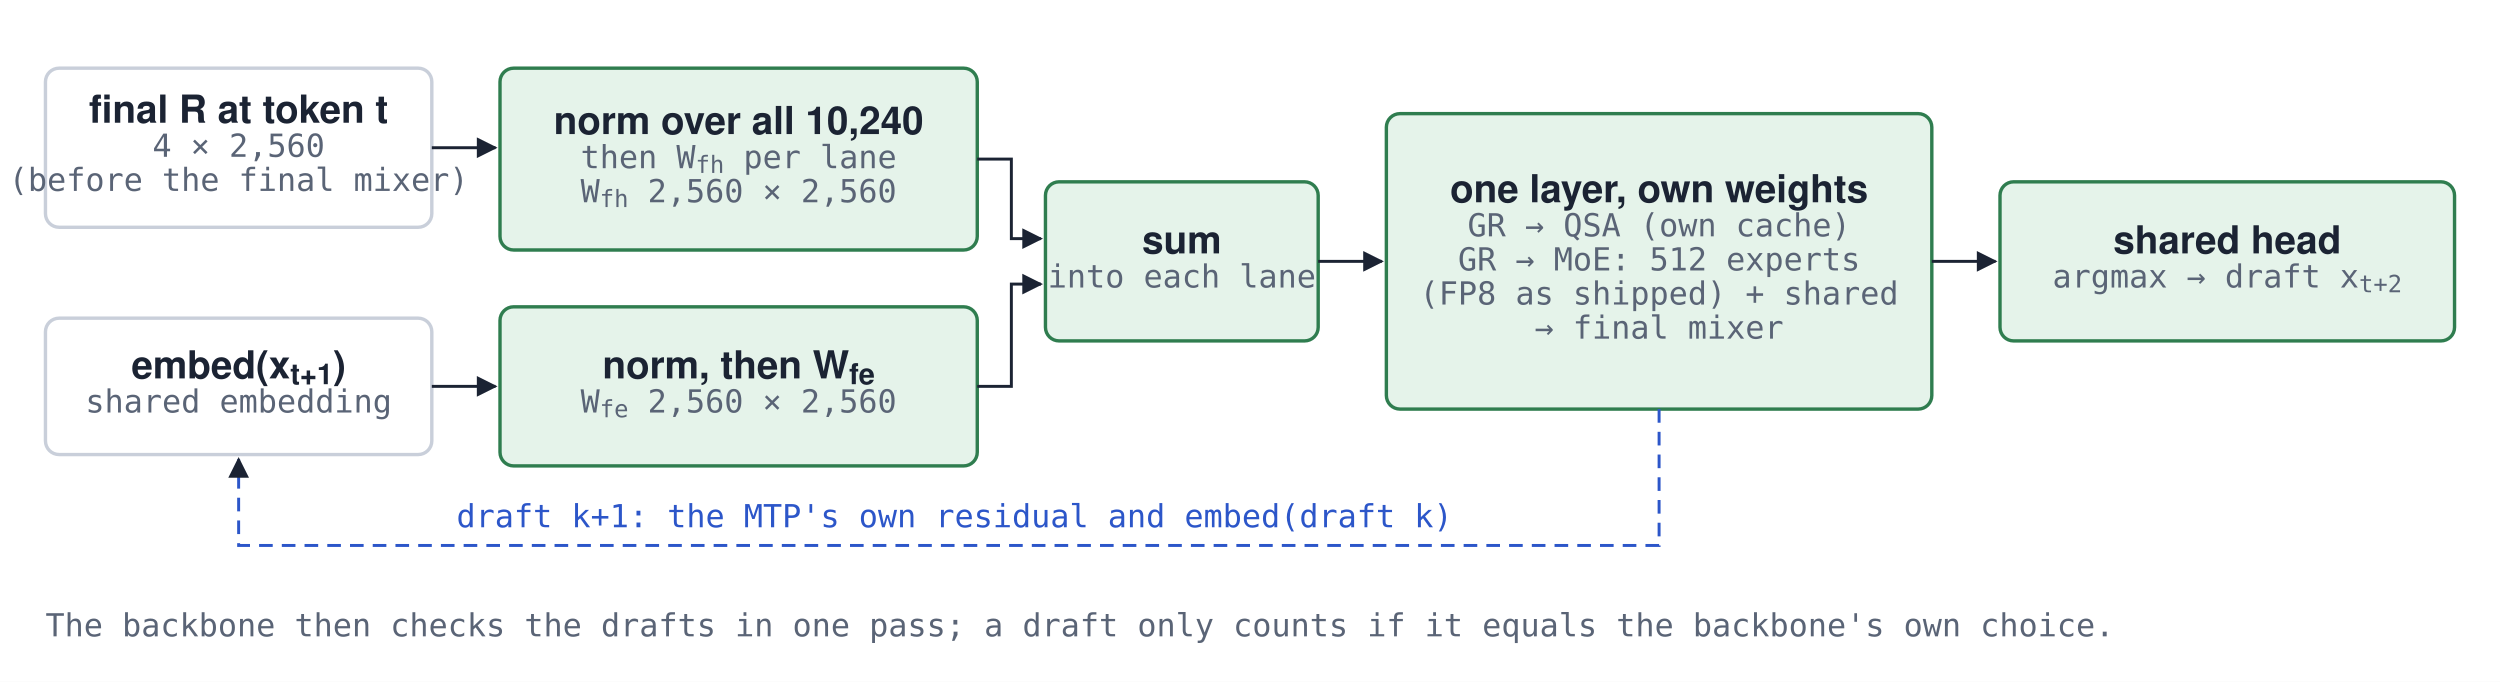
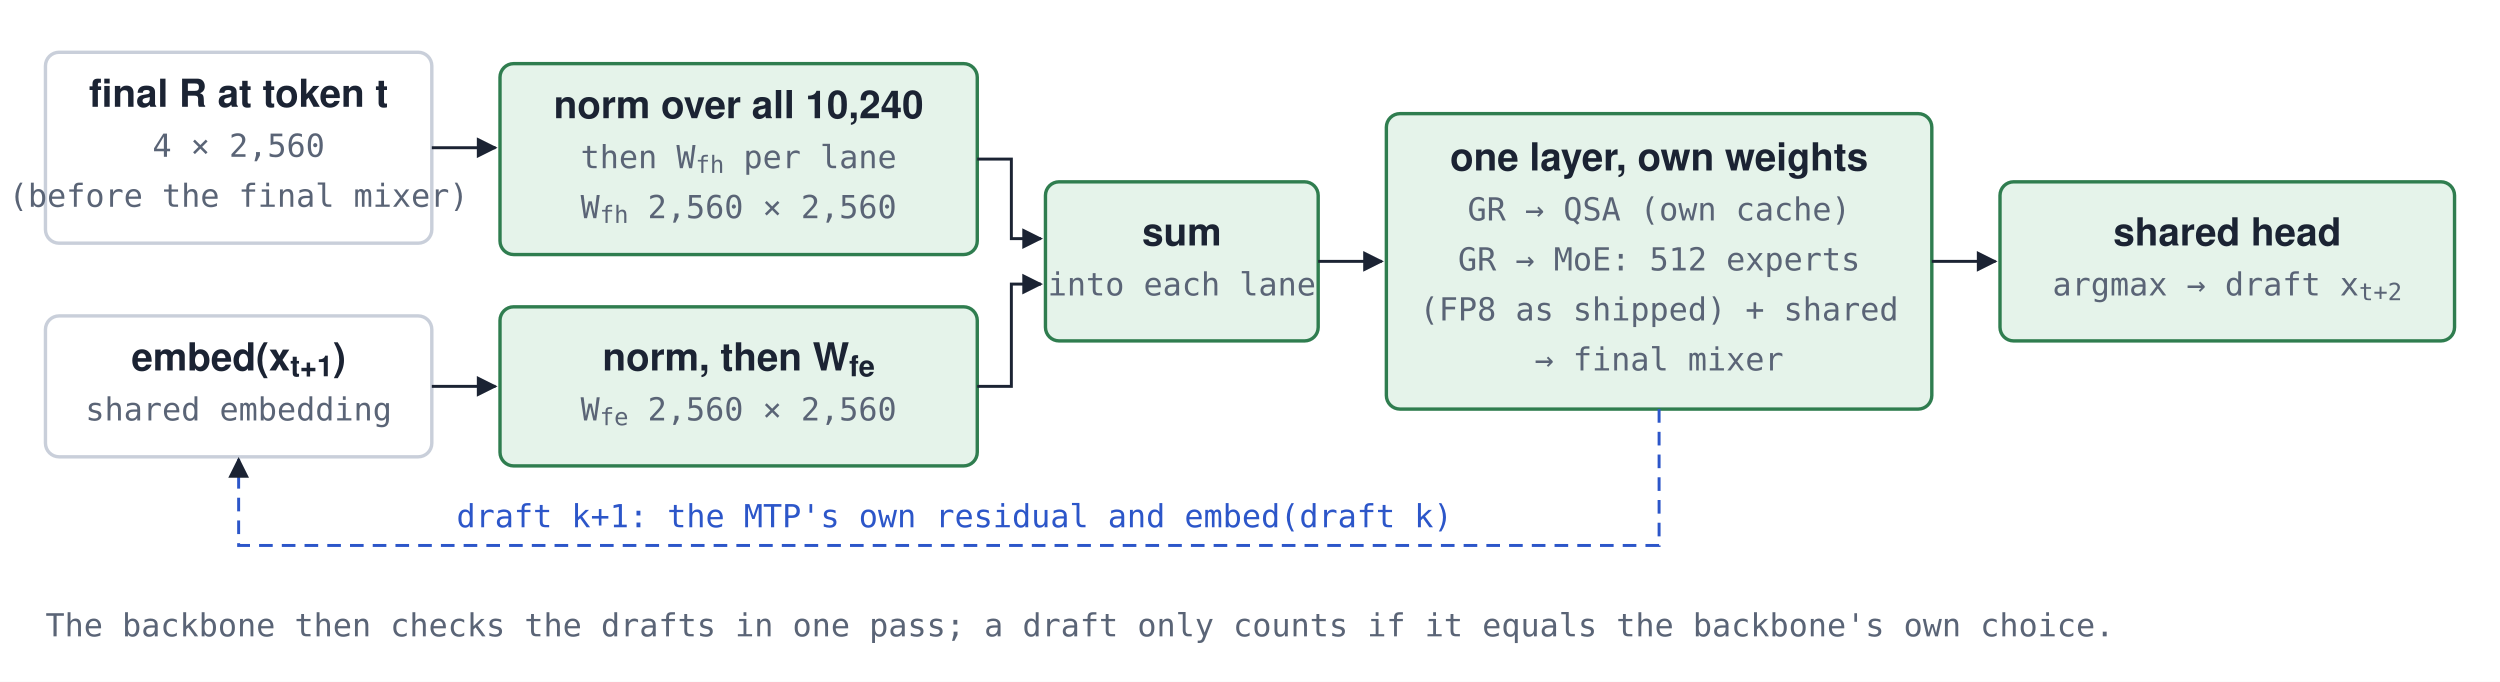
<svg xmlns="http://www.w3.org/2000/svg" viewBox="0 0 1100 300" role="img" aria-label="MTP drafter: the final residual at token t, normalized across all lanes, and the normalized embedding of token t+1 are projected and summed into four lanes; one QSA layer and one MoE layer with their own weights follow, then a final mixer and the shared head guess token t+2; drafts chain on the MTP's own residual">
  <rect width="100%" height="100%" fill="#ffffff" />
  <style>rect.ok{fill:#e5f3ea;stroke:#2f7d4f;stroke-width:1.5}rect.ref{fill:#fbf0dc;stroke:#a86a12;stroke-width:1.5;stroke-dasharray:5 3}rect.mix{fill:#e5f3ea;stroke:#a86a12;stroke-width:1.5;stroke-dasharray:5 3}rect.wt{fill:#eceefa;stroke:#5b5f9e;stroke-width:1.5}rect.dat{fill:#fff;stroke:#c9cfda;stroke-width:1.5}rect.host2{fill:#eef0f3;stroke:#6b7280;stroke-width:1.5}rect.st{fill:#fbf0dc;stroke:#a86a12;stroke-width:1.5}rect.spec{fill:none;stroke:#5a6476;stroke-width:1.5;stroke-dasharray:3 3}rect.bar{fill:#2c56c9}rect.bar2{fill:#b0245e}text.tm{font:600 14px Menlo,monospace;fill:#b0245e}rect.grp{fill:none;stroke:#5a6476;stroke-width:1;stroke-dasharray:2 4}text{fill:#1b2333}text.t{font:600 17px Helvetica,Arial,sans-serif}text.m{font:14px Menlo,monospace;fill:#5a6476}text.al{font:14px Menlo,monospace;fill:#2c56c9}text.gt{font:600 17px Helvetica,Arial,sans-serif;fill:#5a6476}polyline.ar{fill:none;stroke:#1b2333;stroke-width:1.3}polyline.dash{stroke-dasharray:6 4;stroke:#2c56c9}.ahp{fill:#1b2333}</style>
  <defs>
    <marker id="ah9" viewBox="0 0 10 10" refX="9" refY="5" markerWidth="7" markerHeight="7" orient="auto-start-reverse">
      <path d="M0,0 L10,5 L0,10 z" class="ahp" />
    </marker>
  </defs>
-   <rect class="dat" x="20" y="30" width="170" height="70" rx="6" />
-   <text textLength="158" lengthAdjust="spacingAndGlyphs" class="t" x="105.0" y="54.0" text-anchor="middle">final R at token t</text>
-   <text class="m" x="105.0" y="69.0" text-anchor="middle">4 × 2,560</text>
-   <text textLength="158" lengthAdjust="spacingAndGlyphs" class="m" x="105.0" y="84.0" text-anchor="middle">(before the final mixer)</text>
-   <rect class="dat" x="20" y="140" width="170" height="60" rx="6" />
-   <text class="t" x="105.0" y="166.5" text-anchor="middle">embed(x<tspan baseline-shift="sub" font-size="75%">t+1</tspan>)</text>
-   <text class="m" x="105.0" y="181.5" text-anchor="middle">shared embedding</text>
-   <rect class="ok" x="220" y="30" width="210" height="80" rx="6" />
-   <text class="t" x="325.0" y="59.0" text-anchor="middle">norm over all 10,240</text>
-   <text class="m" x="325.0" y="74.0" text-anchor="middle">then W<tspan baseline-shift="sub" font-size="75%">fh</tspan> per lane</text>
-   <text class="m" x="325.0" y="89.0" text-anchor="middle">W<tspan baseline-shift="sub" font-size="75%">fh</tspan> 2,560 × 2,560</text>
+   <rect class="dat" x="20" y="23" width="170" height="84" rx="6" />
+   <text textLength="158" lengthAdjust="spacingAndGlyphs" class="t" x="105.0" y="47" text-anchor="middle">final R at token t</text>
+   <text class="m" x="105.0" y="69" text-anchor="middle">4 × 2,560</text>
+   <text textLength="158" lengthAdjust="spacingAndGlyphs" class="m" x="105.0" y="91" text-anchor="middle">(before the final mixer)</text>
+   <rect class="dat" x="20" y="139" width="170" height="62" rx="6" />
+   <text class="t" x="105.0" y="163" text-anchor="middle">embed(x<tspan baseline-shift="sub" font-size="75%">t+1</tspan>)</text>
+   <text class="m" x="105.0" y="185" text-anchor="middle">shared embedding</text>
+   <rect class="ok" x="220" y="28" width="210" height="84" rx="6" />
+   <text class="t" x="325.0" y="52" text-anchor="middle">norm over all 10,240</text>
+   <text class="m" x="325.0" y="74" text-anchor="middle">then W<tspan baseline-shift="sub" font-size="75%">fh</tspan> per lane</text>
+   <text class="m" x="325.0" y="96" text-anchor="middle">W<tspan baseline-shift="sub" font-size="75%">fh</tspan> 2,560 × 2,560</text>
  <rect class="ok" x="220" y="135" width="210" height="70" rx="6" />
-   <text class="t" x="325.0" y="166.5" text-anchor="middle">norm, then W<tspan baseline-shift="sub" font-size="75%">fe</tspan>
+   <text class="t" x="325.0" y="163" text-anchor="middle">norm, then W<tspan baseline-shift="sub" font-size="75%">fe</tspan>
  </text>
-   <text class="m" x="325.0" y="181.5" text-anchor="middle">W<tspan baseline-shift="sub" font-size="75%">fe</tspan> 2,560 × 2,560</text>
+   <text class="m" x="325.0" y="185" text-anchor="middle">W<tspan baseline-shift="sub" font-size="75%">fe</tspan> 2,560 × 2,560</text>
  <polyline class="ar" points="190,65 218,65" marker-end="url(#ah9)" />
  <polyline class="ar" points="190,170 218,170" marker-end="url(#ah9)" />
  <rect class="ok" x="460" y="80" width="120" height="70" rx="6" />
-   <text class="t" x="520.0" y="111.5" text-anchor="middle">sum</text>
-   <text textLength="108" lengthAdjust="spacingAndGlyphs" class="m" x="520.0" y="126.5" text-anchor="middle">into each lane</text>
+   <text class="t" x="520.0" y="108" text-anchor="middle">sum</text>
+   <text textLength="108" lengthAdjust="spacingAndGlyphs" class="m" x="520.0" y="130" text-anchor="middle">into each lane</text>
  <polyline class="ar" points="430,70 445,70 445,105 458,105" marker-end="url(#ah9)" />
  <polyline class="ar" points="430,170 445,170 445,125 458,125" marker-end="url(#ah9)" />
  <rect class="ok" x="610" y="50" width="240" height="130" rx="6" />
-   <text class="t" x="730.0" y="89.0" text-anchor="middle">one layer, own weights</text>
-   <text class="m" x="730.0" y="104.0" text-anchor="middle">GR → QSA (own cache)</text>
-   <text class="m" x="730.0" y="119.0" text-anchor="middle">GR → MoE: 512 experts</text>
-   <text class="m" x="730.0" y="134.0" text-anchor="middle">(FP8 as shipped) + shared</text>
-   <text class="m" x="730.0" y="149.0" text-anchor="middle">→ final mixer</text>
+   <text class="t" x="730.0" y="75" text-anchor="middle">one layer, own weights</text>
+   <text class="m" x="730.0" y="97" text-anchor="middle">GR → QSA (own cache)</text>
+   <text class="m" x="730.0" y="119" text-anchor="middle">GR → MoE: 512 experts</text>
+   <text class="m" x="730.0" y="141" text-anchor="middle">(FP8 as shipped) + shared</text>
+   <text class="m" x="730.0" y="163" text-anchor="middle">→ final mixer</text>
  <polyline class="ar" points="580,115 608,115" marker-end="url(#ah9)" />
  <rect class="ok" x="880" y="80" width="200" height="70" rx="6" />
-   <text class="t" x="980.0" y="111.5" text-anchor="middle">shared head</text>
-   <text class="m" x="980.0" y="126.5" text-anchor="middle">argmax → draft x<tspan baseline-shift="sub" font-size="75%">t+2</tspan>
+   <text class="t" x="980.0" y="108" text-anchor="middle">shared head</text>
+   <text class="m" x="980.0" y="130" text-anchor="middle">argmax → draft x<tspan baseline-shift="sub" font-size="75%">t+2</tspan>
  </text>
  <polyline class="ar" points="850,115 878,115" marker-end="url(#ah9)" />
  <polyline class="ar dash" points="730,180 730,240 105,240 105,202" marker-end="url(#ah9)" />
  <text class="al" x="420" y="232" text-anchor="middle">draft k+1: the MTP's own residual and embed(draft k)</text>
  <text class="m" x="20" y="280" text-anchor="start">The backbone then checks the drafts in one pass; a draft only counts if it equals the backbone's own choice.</text>
</svg>
